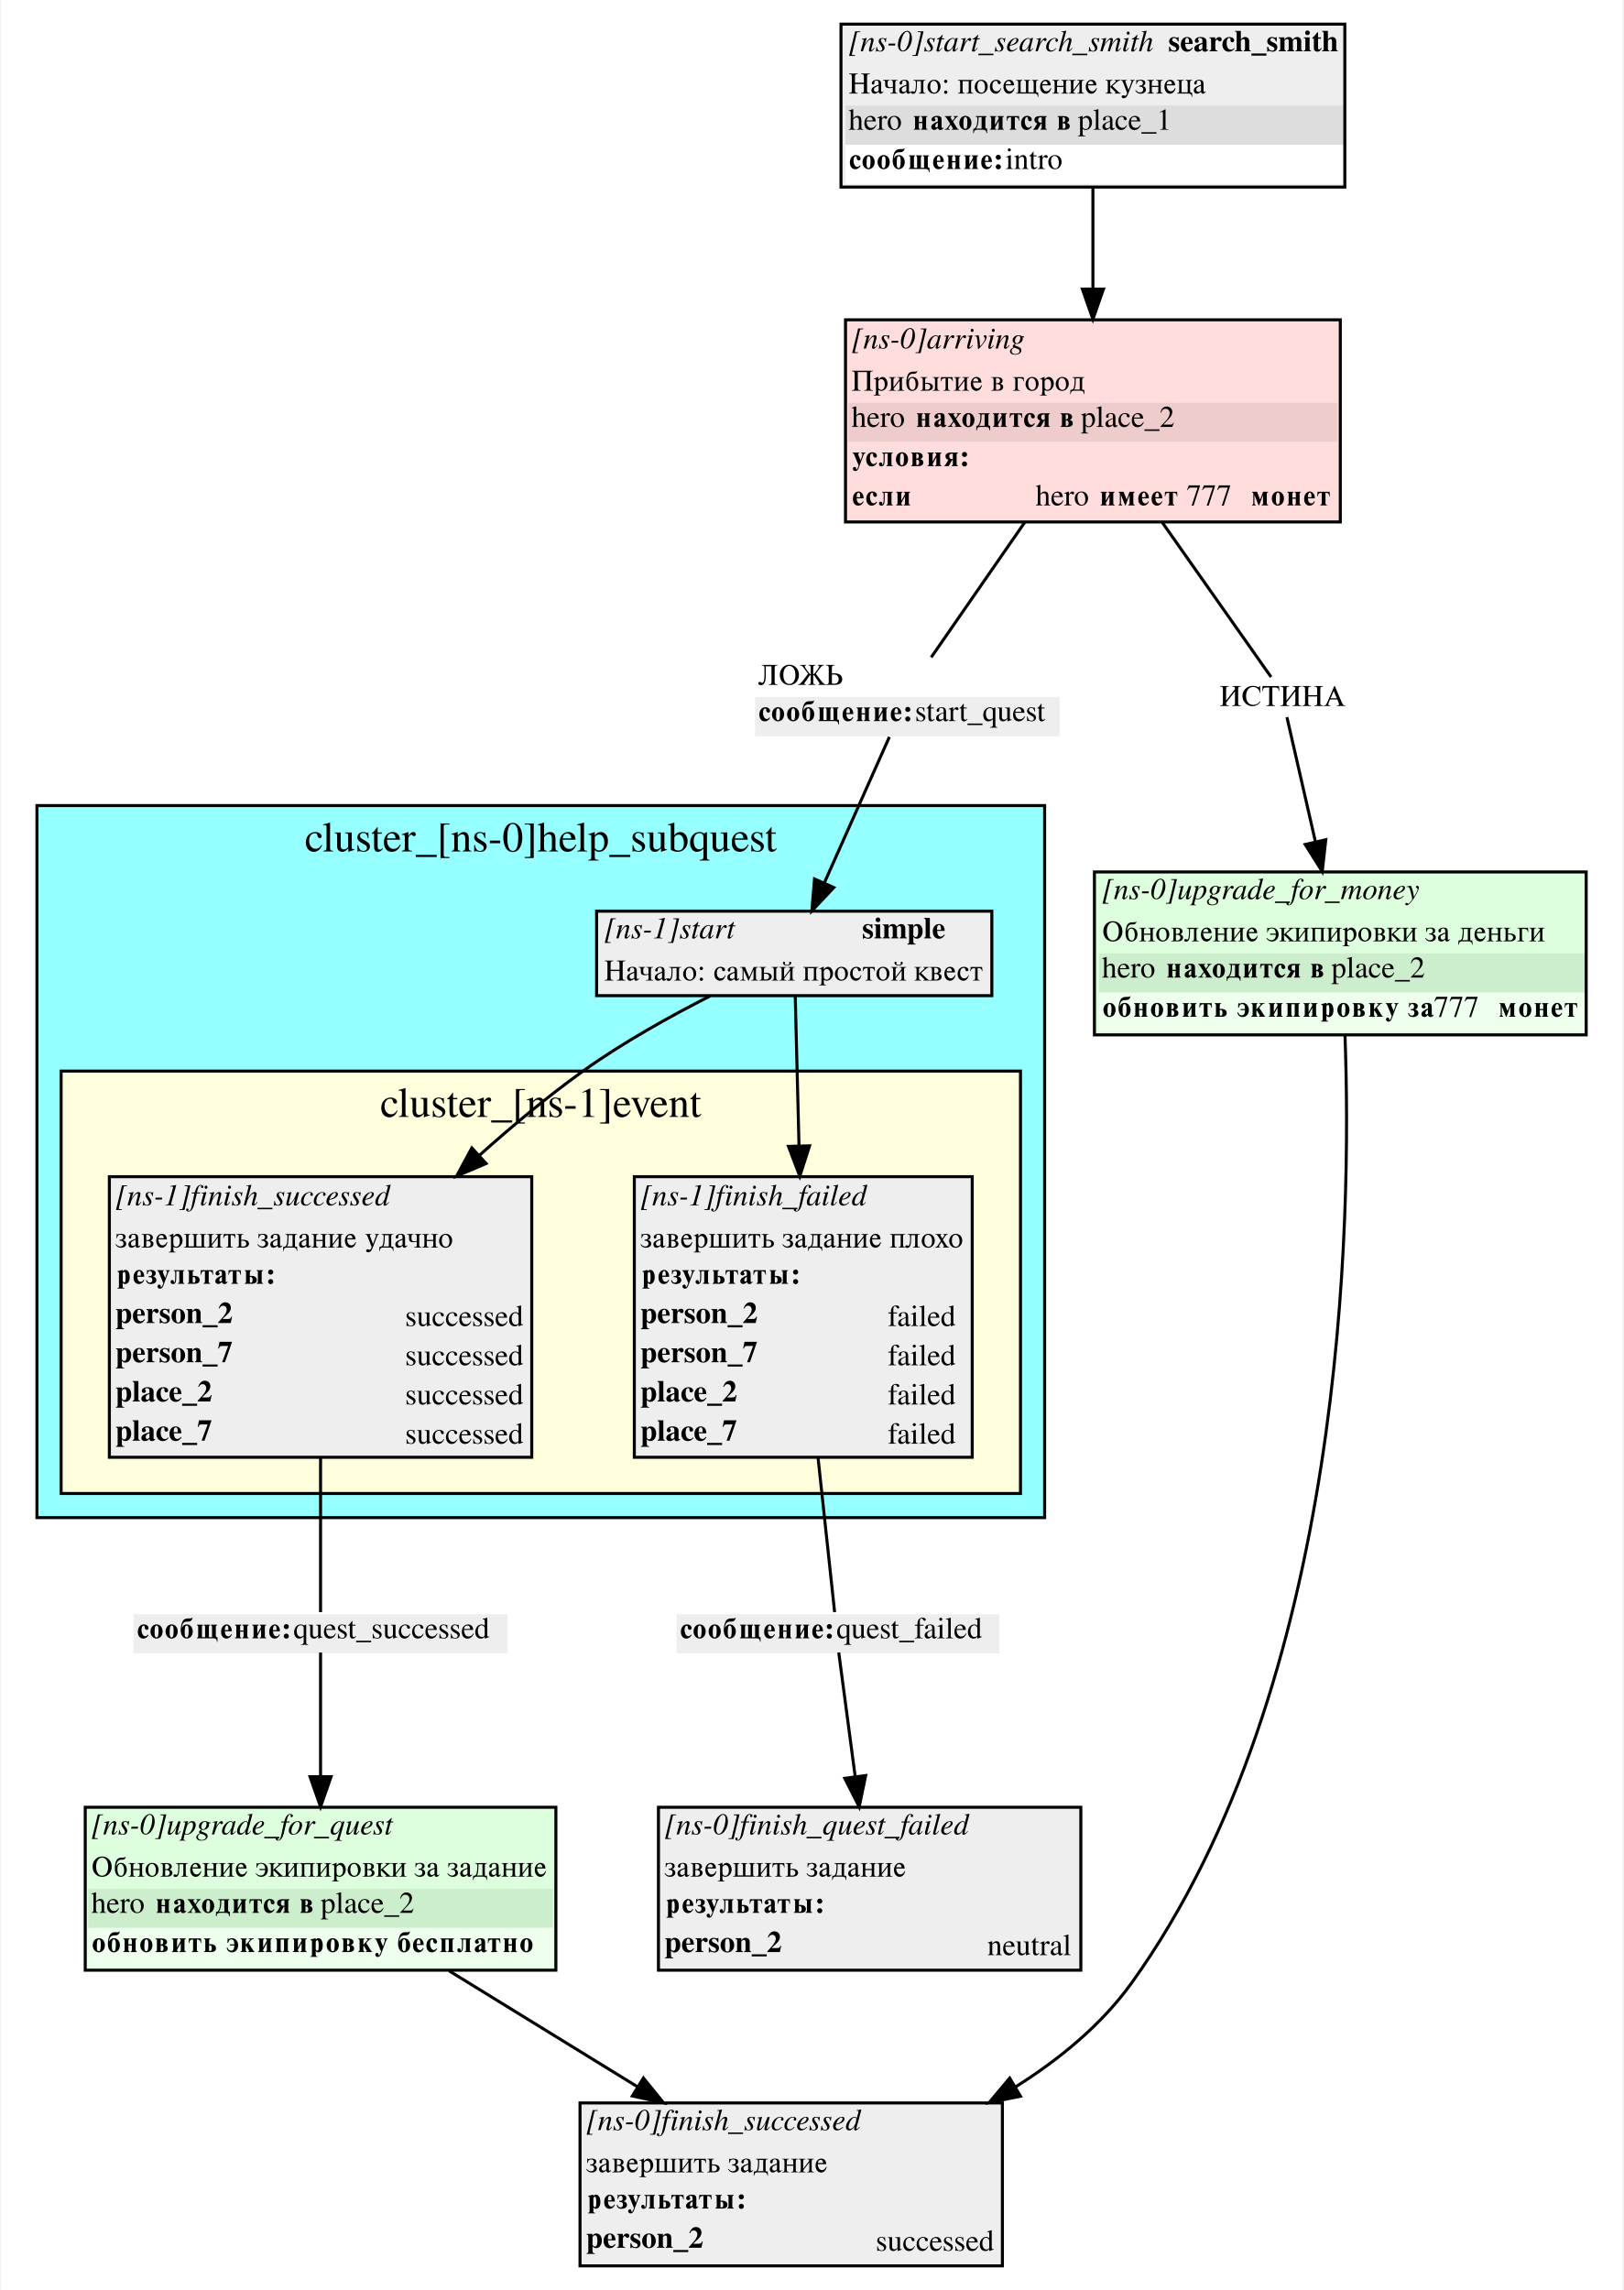
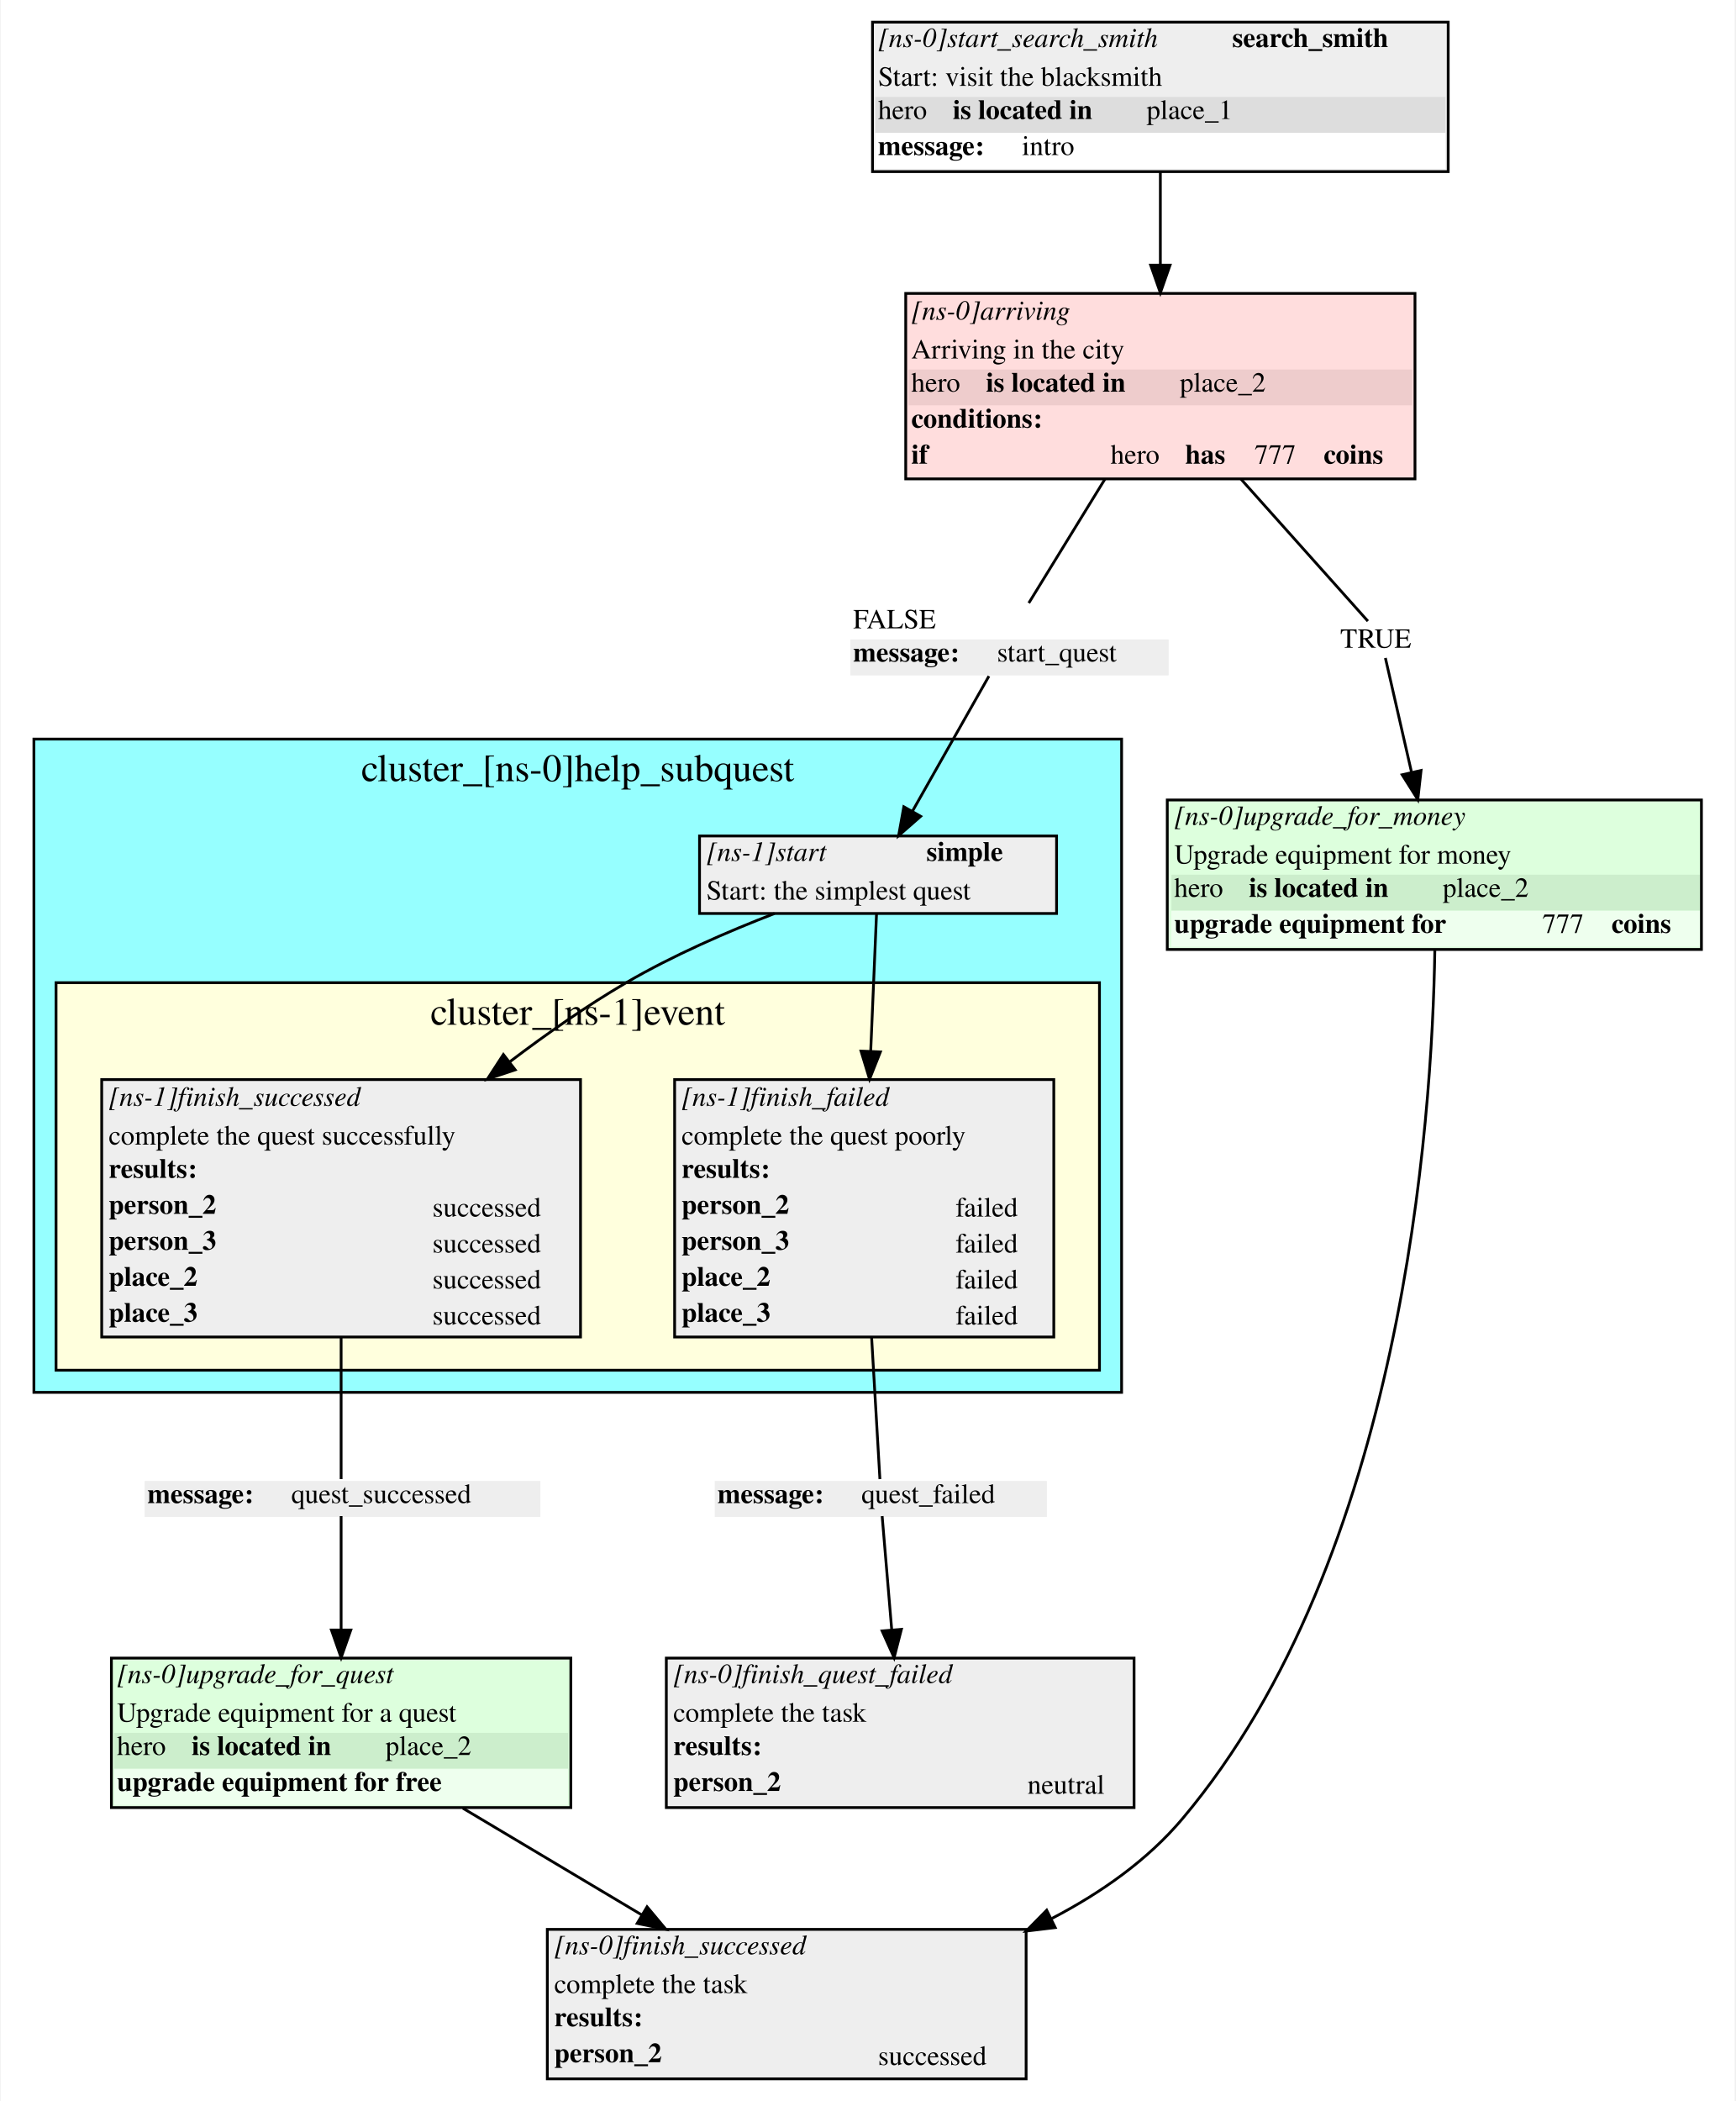
- <svg xmlns="http://www.w3.org/2000/svg" width="538pt" height="759pt" viewBox="0.00 0.00 537.50 759.00">
+ <svg xmlns="http://www.w3.org/2000/svg" width="627pt" height="759pt" viewBox="0.00 0.00 626.50 759.00">
  <g id="graph0" class="graph" transform="scale(1 1) rotate(0) translate(4 755)">
-     <polygon fill="white" stroke="none" points="-4,4 -4,-755 533.5,-755 533.5,4 -4,4" />
+     <polygon fill="white" stroke="transparent" points="-4,4 -4,-755 622.5,-755 622.5,4 -4,4" />
    <g id="clust1" class="cluster">
-       <polygon fill="#96ffff" stroke="black" points="8,-252 8,-488 342,-488 342,-252 8,-252" />
-       <text text-anchor="middle" x="175" y="-472.8" font-family="Times,serif" font-size="14.00">cluster_[ns-0]help_subquest</text>
+       <polygon fill="#96ffff" stroke="black" points="8,-252 8,-488 401,-488 401,-252 8,-252" />
+       <text text-anchor="middle" x="204.5" y="-472.8" font-family="Times,serif" font-size="14.00">cluster_[ns-0]help_subquest</text>
    </g>
    <g id="clust2" class="cluster">
-       <polygon fill="#ffffdd" stroke="black" points="16,-260 16,-400 334,-400 334,-260 16,-260" />
-       <text text-anchor="middle" x="175" y="-384.8" font-family="Times,serif" font-size="14.00">cluster_[ns-1]event</text>
+       <polygon fill="#ffffdd" stroke="black" points="16,-260 16,-400 393,-400 393,-260 16,-260" />
+       <text text-anchor="middle" x="204.5" y="-384.8" font-family="Times,serif" font-size="14.00">cluster_[ns-1]event</text>
    </g>
    <g id="node1" class="node">
-       <polygon fill="#eeeeee" stroke="none" points="193.5,-425 193.5,-453 324.5,-453 324.5,-425 193.5,-425" />
-       <text text-anchor="start" x="196" y="-444" font-family="Times,serif" font-style="italic" font-size="10.00">[ns-1]start</text>
-       <text text-anchor="start" x="281.5" y="-444" font-family="Times,serif" font-weight="bold" font-size="10.00">simple</text>
-       <text text-anchor="start" x="196" y="-430" font-family="Times,serif" font-size="10.00">Начало: самый простой квест</text>
-       <polygon fill="none" stroke="black" points="193.5,-425 193.5,-453 324.5,-453 324.5,-425 193.5,-425" />
+       <polygon fill="#eeeeee" stroke="transparent" points="248.5,-425 248.5,-453 377.5,-453 377.5,-425 248.5,-425" />
+       <text text-anchor="start" x="251" y="-444" font-family="Times,serif" font-style="italic" font-size="10.00">[ns-1]start</text>
+       <text text-anchor="start" x="330.5" y="-444" font-family="Times,serif" font-weight="bold" font-size="10.00">simple</text>
+       <text text-anchor="start" x="251" y="-430" font-family="Times,serif" font-size="10.00">Start: the simplest quest</text>
+       <polygon fill="none" stroke="black" points="248.5,-425 248.5,-453 377.5,-453 377.5,-425 248.5,-425" />
+     </g>
+     <g id="node6" class="node">
+       <polygon fill="#eeeeee" stroke="transparent" points="32.5,-272 32.5,-365 205.5,-365 205.5,-272 32.5,-272" />
+       <text text-anchor="start" x="35" y="-355.5" font-family="Times,serif" font-style="italic" font-size="10.00">[ns-1]finish_successed</text>
+       <text text-anchor="start" x="35" y="-341.5" font-family="Times,serif" font-size="10.00">complete the quest successfully</text>
+       <polygon fill="#eeeeee" stroke="transparent" points="34,-324.5 34,-337.5 205,-337.5 205,-324.5 34,-324.5" />
+       <text text-anchor="start" x="35" y="-329.5" font-family="Times,serif" font-weight="bold" font-size="10.00">results:</text>
+       <text text-anchor="start" x="35" y="-316.5" font-family="Times,serif" font-weight="bold" font-size="10.00">person_2</text>
+       <text text-anchor="start" x="152" y="-315.5" font-family="Times,serif" font-size="10.00">successed</text>
+       <text text-anchor="start" x="35" y="-303.5" font-family="Times,serif" font-weight="bold" font-size="10.00">person_3</text>
+       <text text-anchor="start" x="152" y="-302.5" font-family="Times,serif" font-size="10.00">successed</text>
+       <text text-anchor="start" x="35" y="-290.5" font-family="Times,serif" font-weight="bold" font-size="10.00">place_2</text>
+       <text text-anchor="start" x="152" y="-289.5" font-family="Times,serif" font-size="10.00">successed</text>
+       <text text-anchor="start" x="35" y="-277.5" font-family="Times,serif" font-weight="bold" font-size="10.00">place_3</text>
+       <text text-anchor="start" x="152" y="-276.5" font-family="Times,serif" font-size="10.00">successed</text>
+       <polygon fill="none" stroke="black" points="32.5,-272 32.5,-365 205.5,-365 205.5,-272 32.5,-272" />
+     </g>
+     <g id="edge2" class="edge">
+       <path fill="none" stroke="black" d="M275.61,-424.99C258.73,-418.47 238.85,-409.86 222,-400 207.81,-391.69 193.4,-381.64 180.03,-371.49" />
+       <polygon fill="black" stroke="black" points="181.9,-368.52 171.85,-365.18 177.63,-374.06 181.9,-368.52" />
+     </g>
+     <g id="node8" class="node">
+       <polygon fill="#eeeeee" stroke="transparent" points="239.5,-272 239.5,-365 376.5,-365 376.5,-272 239.5,-272" />
+       <text text-anchor="start" x="242" y="-355.5" font-family="Times,serif" font-style="italic" font-size="10.00">[ns-1]finish_failed</text>
+       <text text-anchor="start" x="242" y="-341.5" font-family="Times,serif" font-size="10.00">complete the quest poorly</text>
+       <polygon fill="#eeeeee" stroke="transparent" points="241,-324.5 241,-337.5 376,-337.5 376,-324.5 241,-324.5" />
+       <text text-anchor="start" x="242" y="-329.5" font-family="Times,serif" font-weight="bold" font-size="10.00">results:</text>
+       <text text-anchor="start" x="242" y="-316.5" font-family="Times,serif" font-weight="bold" font-size="10.00">person_2</text>
+       <text text-anchor="start" x="341" y="-315.5" font-family="Times,serif" font-size="10.00">failed</text>
+       <text text-anchor="start" x="242" y="-303.5" font-family="Times,serif" font-weight="bold" font-size="10.00">person_3</text>
+       <text text-anchor="start" x="341" y="-302.5" font-family="Times,serif" font-size="10.00">failed</text>
+       <text text-anchor="start" x="242" y="-290.5" font-family="Times,serif" font-weight="bold" font-size="10.00">place_2</text>
+       <text text-anchor="start" x="341" y="-289.5" font-family="Times,serif" font-size="10.00">failed</text>
+       <text text-anchor="start" x="242" y="-277.5" font-family="Times,serif" font-weight="bold" font-size="10.00">place_3</text>
+       <text text-anchor="start" x="341" y="-276.5" font-family="Times,serif" font-size="10.00">failed</text>
+       <polygon fill="none" stroke="black" points="239.5,-272 239.5,-365 376.5,-365 376.5,-272 239.5,-272" />
+     </g>
+     <g id="edge8" class="edge">
+       <path fill="none" stroke="black" d="M312.45,-424.87C311.93,-412.71 311.13,-393.79 310.35,-375.31" />
+       <polygon fill="black" stroke="black" points="313.84,-374.98 309.93,-365.14 306.85,-375.28 313.84,-374.98" />
+     </g>
+     <g id="node2" class="node">
+       <polygon fill="#ddffdd" stroke="transparent" points="36,-102 36,-156 202,-156 202,-102 36,-102" />
+       <text text-anchor="start" x="38" y="-147" font-family="Times,serif" font-style="italic" font-size="10.00">[ns-0]upgrade_for_quest</text>
+       <text text-anchor="start" x="38" y="-133" font-family="Times,serif" font-size="10.00">Upgrade equipment for a quest</text>
+       <polygon fill="#cceecc" stroke="transparent" points="37,-116 37,-129 201,-129 201,-116 37,-116" />
+       <text text-anchor="start" x="38" y="-121" font-family="Times,serif" font-size="10.00">hero </text>
+       <text text-anchor="start" x="65" y="-121" font-family="Times,serif" font-weight="bold" font-size="10.00">is located in</text>
+       <text text-anchor="start" x="135" y="-121" font-family="Times,serif" font-size="10.00"> place_2</text>
+       <polygon fill="#eeffee" stroke="transparent" points="37,-103 37,-116 201,-116 201,-103 37,-103" />
+       <text text-anchor="start" x="38" y="-108" font-family="Times,serif" font-weight="bold" font-size="10.00">upgrade equipment for free</text>
+       <polygon fill="none" stroke="black" points="36,-102 36,-156 202,-156 202,-102 36,-102" />
+     </g>
+     <g id="node3" class="node">
+       <polygon fill="#eeeeee" stroke="transparent" points="193.5,-4 193.5,-58 366.5,-58 366.5,-4 193.5,-4" />
+       <text text-anchor="start" x="196" y="-49" font-family="Times,serif" font-style="italic" font-size="10.00">[ns-0]finish_successed</text>
+       <text text-anchor="start" x="196" y="-35" font-family="Times,serif" font-size="10.00">complete the task</text>
+       <polygon fill="#eeeeee" stroke="transparent" points="195,-18 195,-31 366,-31 366,-18 195,-18" />
+       <text text-anchor="start" x="196" y="-23" font-family="Times,serif" font-weight="bold" font-size="10.00">results:</text>
+       <text text-anchor="start" x="196" y="-10" font-family="Times,serif" font-weight="bold" font-size="10.00">person_2</text>
+       <text text-anchor="start" x="313" y="-9" font-family="Times,serif" font-size="10.00">successed</text>
+       <polygon fill="none" stroke="black" points="193.5,-4 193.5,-58 366.5,-58 366.5,-4 193.5,-4" />
+     </g>
+     <g id="edge9" class="edge">
+       <path fill="none" stroke="black" d="M162.99,-101.77C182.95,-89.87 206.71,-75.7 227.59,-63.25" />
+       <polygon fill="black" stroke="black" points="229.54,-66.16 236.34,-58.03 225.96,-60.15 229.54,-66.16" />
+     </g>
+     <g id="node4" class="node">
+       <polygon fill="#eeeeee" stroke="transparent" points="311,-693 311,-747 519,-747 519,-693 311,-693" />
+       <text text-anchor="start" x="313" y="-738" font-family="Times,serif" font-style="italic" font-size="10.00">[ns-0]start_search_smith</text>
+       <text text-anchor="start" x="441" y="-738" font-family="Times,serif" font-weight="bold" font-size="10.00">search_smith</text>
+       <text text-anchor="start" x="313" y="-724" font-family="Times,serif" font-size="10.00">Start: visit the blacksmith</text>
+       <polygon fill="#dddddd" stroke="transparent" points="312,-707 312,-720 518,-720 518,-707 312,-707" />
+       <text text-anchor="start" x="313" y="-712" font-family="Times,serif" font-size="10.00">hero </text>
+       <text text-anchor="start" x="340" y="-712" font-family="Times,serif" font-weight="bold" font-size="10.00">is located in</text>
+       <text text-anchor="start" x="410" y="-712" font-family="Times,serif" font-size="10.00"> place_1</text>
+       <polygon fill="#ffffff" stroke="transparent" points="312,-694 312,-707 518,-707 518,-694 312,-694" />
+       <text text-anchor="start" x="313" y="-699" font-family="Times,serif" font-weight="bold" font-size="10.00">message:</text>
+       <text text-anchor="start" x="365" y="-699" font-family="Times,serif" font-size="10.00"> intro</text>
+       <polygon fill="none" stroke="black" points="311,-693 311,-747 519,-747 519,-693 311,-693" />
+     </g>
+     <g id="node9" class="node">
+       <polygon fill="#ffdddd" stroke="transparent" points="323,-582 323,-649 507,-649 507,-582 323,-582" />
+       <text text-anchor="start" x="325" y="-639.5" font-family="Times,serif" font-style="italic" font-size="10.00">[ns-0]arriving</text>
+       <text text-anchor="start" x="325" y="-625.5" font-family="Times,serif" font-size="10.00">Arriving in the city</text>
+       <polygon fill="#eecccc" stroke="transparent" points="324,-608.5 324,-621.5 506,-621.5 506,-608.5 324,-608.5" />
+       <text text-anchor="start" x="325" y="-613.5" font-family="Times,serif" font-size="10.00">hero </text>
+       <text text-anchor="start" x="352" y="-613.5" font-family="Times,serif" font-weight="bold" font-size="10.00">is located in</text>
+       <text text-anchor="start" x="422" y="-613.5" font-family="Times,serif" font-size="10.00"> place_2</text>
+       <polygon fill="#ffdddd" stroke="transparent" points="324,-595.5 324,-608.5 506,-608.5 506,-595.5 324,-595.5" />
+       <text text-anchor="start" x="325" y="-600.5" font-family="Times,serif" font-weight="bold" font-size="10.00">conditions:</text>
+       <text text-anchor="start" x="325" y="-587.5" font-family="Times,serif" font-weight="bold" font-size="10.00">if </text>
+       <polygon fill="#ffdddd" stroke="transparent" points="396,-582.5 396,-595.5 506,-595.5 506,-582.5 396,-582.5" />
+       <text text-anchor="start" x="397" y="-587.5" font-family="Times,serif" font-size="10.00">hero </text>
+       <text text-anchor="start" x="424" y="-587.5" font-family="Times,serif" font-weight="bold" font-size="10.00">has </text>
+       <text text-anchor="start" x="449" y="-587.5" font-family="Times,serif" font-size="10.00"> 777 </text>
+       <text text-anchor="start" x="474" y="-587.5" font-family="Times,serif" font-weight="bold" font-size="10.00">coins</text>
+       <polygon fill="none" stroke="black" points="323,-582 323,-649 507,-649 507,-582 323,-582" />
+     </g>
+     <g id="edge3" class="edge">
+       <path fill="none" stroke="black" d="M415,-692.87C415,-682.7 415,-670.77 415,-659.41" />
+       <polygon fill="black" stroke="black" points="418.5,-659.2 415,-649.2 411.5,-659.2 418.5,-659.2" />
    </g>
    <g id="node5" class="node">
-       <polygon fill="#eeeeee" stroke="none" points="32,-272 32,-365 172,-365 172,-272 32,-272" />
-       <text text-anchor="start" x="34" y="-355.5" font-family="Times,serif" font-style="italic" font-size="10.00">[ns-1]finish_successed</text>
-       <text text-anchor="start" x="34" y="-341.5" font-family="Times,serif" font-size="10.00">завершить задание удачно</text>
-       <polygon fill="#eeeeee" stroke="none" points="33,-324.5 33,-337.5 171,-337.5 171,-324.5 33,-324.5" />
-       <text text-anchor="start" x="34" y="-329.5" font-family="Times,serif" font-weight="bold" font-size="10.00">результаты:</text>
-       <text text-anchor="start" x="34" y="-316.5" font-family="Times,serif" font-weight="bold" font-size="10.00">person_2</text>
-       <text text-anchor="start" x="130" y="-315.5" font-family="Times,serif" font-size="10.00">successed</text>
-       <text text-anchor="start" x="34" y="-303.5" font-family="Times,serif" font-weight="bold" font-size="10.00">person_7</text>
-       <text text-anchor="start" x="130" y="-302.5" font-family="Times,serif" font-size="10.00">successed</text>
-       <text text-anchor="start" x="34" y="-290.5" font-family="Times,serif" font-weight="bold" font-size="10.00">place_2</text>
-       <text text-anchor="start" x="130" y="-289.5" font-family="Times,serif" font-size="10.00">successed</text>
-       <text text-anchor="start" x="34" y="-277.5" font-family="Times,serif" font-weight="bold" font-size="10.00">place_7</text>
-       <text text-anchor="start" x="130" y="-276.5" font-family="Times,serif" font-size="10.00">successed</text>
-       <polygon fill="none" stroke="black" points="32,-272 32,-365 172,-365 172,-272 32,-272" />
+       <polygon fill="#ddffdd" stroke="transparent" points="417.5,-412 417.5,-466 610.5,-466 610.5,-412 417.5,-412" />
+       <text text-anchor="start" x="420" y="-457" font-family="Times,serif" font-style="italic" font-size="10.00">[ns-0]upgrade_for_money</text>
+       <text text-anchor="start" x="420" y="-443" font-family="Times,serif" font-size="10.00">Upgrade equipment for money</text>
+       <polygon fill="#cceecc" stroke="transparent" points="419,-426 419,-439 610,-439 610,-426 419,-426" />
+       <text text-anchor="start" x="420" y="-431" font-family="Times,serif" font-size="10.00">hero </text>
+       <text text-anchor="start" x="447" y="-431" font-family="Times,serif" font-weight="bold" font-size="10.00">is located in</text>
+       <text text-anchor="start" x="517" y="-431" font-family="Times,serif" font-size="10.00"> place_2</text>
+       <polygon fill="#eeffee" stroke="transparent" points="419,-413 419,-426 610,-426 610,-413 419,-413" />
+       <text text-anchor="start" x="420" y="-418" font-family="Times,serif" font-weight="bold" font-size="10.00">upgrade equipment for </text>
+       <text text-anchor="start" x="553" y="-418" font-family="Times,serif" font-size="10.00"> 777 </text>
+       <text text-anchor="start" x="578" y="-418" font-family="Times,serif" font-weight="bold" font-size="10.00">coins</text>
+       <polygon fill="none" stroke="black" points="417.5,-412 417.5,-466 610.5,-466 610.5,-412 417.5,-412" />
+     </g>
+     <g id="edge1" class="edge">
+       <path fill="none" stroke="black" d="M514.17,-411.6C513.2,-349.52 502.51,-192.41 423,-98 410.33,-82.95 393.48,-71.15 375.81,-61.95" />
+       <polygon fill="black" stroke="black" points="377.02,-58.65 366.51,-57.38 373.93,-64.93 377.02,-58.65" />
+     </g>
+     <g id="node11" class="node">
+       <polygon fill="#eeeeee" stroke="transparent" points="48,-207 48,-220 191,-220 191,-207 48,-207" />
+       <text text-anchor="start" x="49" y="-212" font-family="Times,serif" font-weight="bold" font-size="10.00">message:</text>
+       <text text-anchor="start" x="101" y="-212" font-family="Times,serif" font-size="10.00"> quest_successed</text>
+     </g>
+     <g id="edge6" class="edge">
+       <path fill="none" stroke="black" d="M119,-271.95C119,-251.84 119,-230.55 119,-220.66" />
+     </g>
+     <g id="node7" class="node">
+       <polygon fill="#eeeeee" stroke="transparent" points="236.5,-102 236.5,-156 405.5,-156 405.5,-102 236.5,-102" />
+       <text text-anchor="start" x="239" y="-147" font-family="Times,serif" font-style="italic" font-size="10.00">[ns-0]finish_quest_failed</text>
+       <text text-anchor="start" x="239" y="-133" font-family="Times,serif" font-size="10.00">complete the task</text>
+       <polygon fill="#eeeeee" stroke="transparent" points="238,-116 238,-129 405,-129 405,-116 238,-116" />
+       <text text-anchor="start" x="239" y="-121" font-family="Times,serif" font-weight="bold" font-size="10.00">results:</text>
+       <text text-anchor="start" x="239" y="-108" font-family="Times,serif" font-weight="bold" font-size="10.00">person_2</text>
+       <text text-anchor="start" x="367" y="-107" font-family="Times,serif" font-size="10.00">neutral</text>
+       <polygon fill="none" stroke="black" points="236.5,-102 236.5,-156 405.5,-156 405.5,-102 236.5,-102" />
+     </g>
+     <g id="node13" class="node">
+       <polygon fill="#eeeeee" stroke="transparent" points="254,-207 254,-220 374,-220 374,-207 254,-207" />
+       <text text-anchor="start" x="255" y="-212" font-family="Times,serif" font-weight="bold" font-size="10.00">message:</text>
+       <text text-anchor="start" x="307" y="-212" font-family="Times,serif" font-size="10.00"> quest_failed</text>
+     </g>
+     <g id="edge12" class="edge">
+       <path fill="none" stroke="black" d="M310.67,-271.95C311.84,-251.84 313.09,-230.55 313.67,-220.66" />
+     </g>
+     <g id="node10" class="node">
+       <polygon fill="#ffffff" stroke="transparent" points="479,-517 479,-530 512,-530 512,-517 479,-517" />
+       <text text-anchor="start" x="480" y="-521" font-family="Times,serif" font-size="10.00">TRUE</text>
+     </g>
+     <g id="edge4" class="edge">
+       <path fill="none" stroke="black" d="M444.11,-581.94C461.08,-562.94 480.9,-540.78 489.98,-530.61" />
+     </g>
+     <g id="node12" class="node">
+       <polygon fill="#ffffff" stroke="transparent" points="303,-524 303,-537 418,-537 418,-524 303,-524" />
+       <text text-anchor="start" x="304" y="-528" font-family="Times,serif" font-size="10.00">FALSE</text>
+       <polygon fill="#eeeeee" stroke="transparent" points="303,-511 303,-524 418,-524 418,-511 303,-511" />
+       <text text-anchor="start" x="304" y="-516" font-family="Times,serif" font-weight="bold" font-size="10.00">message:</text>
+       <text text-anchor="start" x="356" y="-516" font-family="Times,serif" font-size="10.00"> start_quest</text>
+     </g>
+     <g id="edge10" class="edge">
+       <path fill="none" stroke="black" d="M394.99,-581.94C385.41,-566.34 374.51,-548.61 367.46,-537.14" />
+     </g>
+     <g id="edge5" class="edge">
+       <path fill="none" stroke="black" d="M496.31,-517.3C498.26,-508.76 502.1,-491.99 505.7,-476.25" />
+       <polygon fill="black" stroke="black" points="509.2,-476.67 508.02,-466.14 502.37,-475.11 509.2,-476.67" />
+     </g>
+     <g id="edge7" class="edge">
+       <path fill="none" stroke="black" d="M119,-207.3C119,-198.76 119,-181.99 119,-166.25" />
+       <polygon fill="black" stroke="black" points="122.5,-166.14 119,-156.14 115.5,-166.14 122.5,-166.14" />
    </g>
    <g id="edge11" class="edge">
-       <path fill="none" stroke="black" d="M231.129,-424.894C217.9,-418.174 202.149,-409.426 189,-400 177.314,-391.622 165.526,-381.821 154.561,-371.996" />
-       <polygon fill="black" stroke="black" points="156.863,-369.358 147.114,-365.209 152.147,-374.532 156.863,-369.358" />
-     </g>
-     <g id="node6" class="node">
-       <polygon fill="#eeeeee" stroke="none" points="206,-272 206,-365 318,-365 318,-272 206,-272" />
-       <text text-anchor="start" x="208" y="-355.5" font-family="Times,serif" font-style="italic" font-size="10.00">[ns-1]finish_failed</text>
-       <text text-anchor="start" x="208" y="-341.5" font-family="Times,serif" font-size="10.00">завершить задание плохо</text>
-       <polygon fill="#eeeeee" stroke="none" points="207,-324.5 207,-337.5 317,-337.5 317,-324.5 207,-324.5" />
-       <text text-anchor="start" x="208" y="-329.5" font-family="Times,serif" font-weight="bold" font-size="10.00">результаты:</text>
-       <text text-anchor="start" x="208" y="-316.5" font-family="Times,serif" font-weight="bold" font-size="10.00">person_2</text>
-       <text text-anchor="start" x="290" y="-315.5" font-family="Times,serif" font-size="10.00">failed</text>
-       <text text-anchor="start" x="208" y="-303.5" font-family="Times,serif" font-weight="bold" font-size="10.00">person_7</text>
-       <text text-anchor="start" x="290" y="-302.5" font-family="Times,serif" font-size="10.00">failed</text>
-       <text text-anchor="start" x="208" y="-290.5" font-family="Times,serif" font-weight="bold" font-size="10.00">place_2</text>
-       <text text-anchor="start" x="290" y="-289.5" font-family="Times,serif" font-size="10.00">failed</text>
-       <text text-anchor="start" x="208" y="-277.5" font-family="Times,serif" font-weight="bold" font-size="10.00">place_7</text>
-       <text text-anchor="start" x="290" y="-276.5" font-family="Times,serif" font-size="10.00">failed</text>
-       <polygon fill="none" stroke="black" points="206,-272 206,-365 318,-365 318,-272 206,-272" />
-     </g>
-     <g id="edge5" class="edge">
-       <path fill="none" stroke="black" d="M259.333,-424.866C259.64,-412.714 260.119,-393.789 260.587,-375.312" />
-       <polygon fill="black" stroke="black" points="264.09,-375.224 260.845,-365.139 257.093,-375.047 264.09,-375.224" />
-     </g>
-     <g id="node2" class="node">
-       <polygon fill="#eeeeee" stroke="none" points="274.5,-693 274.5,-747 441.5,-747 441.5,-693 274.5,-693" />
-       <text text-anchor="start" x="277" y="-738" font-family="Times,serif" font-style="italic" font-size="10.00">[ns-0]start_search_smith</text>
-       <text text-anchor="start" x="383" y="-738" font-family="Times,serif" font-weight="bold" font-size="10.00">search_smith</text>
-       <text text-anchor="start" x="277" y="-724" font-family="Times,serif" font-size="10.00">Начало: посещение кузнеца</text>
-       <polygon fill="#dddddd" stroke="none" points="276,-707 276,-720 441,-720 441,-707 276,-707" />
-       <text text-anchor="start" x="277" y="-712" font-family="Times,serif" font-size="10.00">hero </text>
-       <text text-anchor="start" x="298" y="-712" font-family="Times,serif" font-weight="bold" font-size="10.00">находится в</text>
-       <text text-anchor="start" x="353" y="-712" font-family="Times,serif" font-size="10.00"> place_1</text>
-       <polygon fill="#ffffff" stroke="none" points="276,-694 276,-707 441,-707 441,-694 276,-694" />
-       <text text-anchor="start" x="277" y="-699" font-family="Times,serif" font-weight="bold" font-size="10.00">сообщение:</text>
-       <text text-anchor="start" x="329" y="-699" font-family="Times,serif" font-size="10.00"> intro</text>
-       <polygon fill="none" stroke="black" points="274.5,-693 274.5,-747 441.5,-747 441.5,-693 274.5,-693" />
-     </g>
-     <g id="node9" class="node">
-       <polygon fill="#ffdddd" stroke="none" points="276,-582 276,-649 440,-649 440,-582 276,-582" />
-       <text text-anchor="start" x="278" y="-639.5" font-family="Times,serif" font-style="italic" font-size="10.00">[ns-0]arriving</text>
-       <text text-anchor="start" x="278" y="-625.5" font-family="Times,serif" font-size="10.00">Прибытие в город</text>
-       <polygon fill="#eecccc" stroke="none" points="277,-608.5 277,-621.5 439,-621.5 439,-608.5 277,-608.5" />
-       <text text-anchor="start" x="278" y="-613.5" font-family="Times,serif" font-size="10.00">hero </text>
-       <text text-anchor="start" x="299" y="-613.5" font-family="Times,serif" font-weight="bold" font-size="10.00">находится в</text>
-       <text text-anchor="start" x="354" y="-613.5" font-family="Times,serif" font-size="10.00"> place_2</text>
-       <polygon fill="#ffdddd" stroke="none" points="277,-595.5 277,-608.5 439,-608.5 439,-595.5 277,-595.5" />
-       <text text-anchor="start" x="278" y="-600.5" font-family="Times,serif" font-weight="bold" font-size="10.00">условия:</text>
-       <text text-anchor="start" x="278" y="-587.5" font-family="Times,serif" font-weight="bold" font-size="10.00">если </text>
-       <polygon fill="#ffdddd" stroke="none" points="338,-582.5 338,-595.5 439,-595.5 439,-582.5 338,-582.5" />
-       <text text-anchor="start" x="339" y="-587.5" font-family="Times,serif" font-size="10.00">hero </text>
-       <text text-anchor="start" x="360" y="-587.5" font-family="Times,serif" font-weight="bold" font-size="10.00">имеет </text>
-       <text text-anchor="start" x="389" y="-587.5" font-family="Times,serif" font-size="10.00"> 777 </text>
-       <text text-anchor="start" x="410" y="-587.5" font-family="Times,serif" font-weight="bold" font-size="10.00">монет</text>
-       <polygon fill="none" stroke="black" points="276,-582 276,-649 440,-649 440,-582 276,-582" />
-     </g>
-     <g id="edge4" class="edge">
-       <path fill="none" stroke="black" d="M358,-692.87C358,-682.698 358,-670.771 358,-659.407" />
-       <polygon fill="black" stroke="black" points="361.5,-659.196 358,-649.196 354.5,-659.196 361.5,-659.196" />
-     </g>
-     <g id="node3" class="node">
-       <polygon fill="#eeeeee" stroke="none" points="214,-102 214,-156 354,-156 354,-102 214,-102" />
-       <text text-anchor="start" x="216" y="-147" font-family="Times,serif" font-style="italic" font-size="10.00">[ns-0]finish_quest_failed</text>
-       <text text-anchor="start" x="216" y="-133" font-family="Times,serif" font-size="10.00">завершить задание</text>
-       <polygon fill="#eeeeee" stroke="none" points="215,-116 215,-129 353,-129 353,-116 215,-116" />
-       <text text-anchor="start" x="216" y="-121" font-family="Times,serif" font-weight="bold" font-size="10.00">результаты:</text>
-       <text text-anchor="start" x="216" y="-108" font-family="Times,serif" font-weight="bold" font-size="10.00">person_2</text>
-       <text text-anchor="start" x="323" y="-107" font-family="Times,serif" font-size="10.00">neutral</text>
-       <polygon fill="none" stroke="black" points="214,-102 214,-156 354,-156 354,-102 214,-102" />
-     </g>
-     <g id="node4" class="node">
-       <polygon fill="#ddffdd" stroke="none" points="358.5,-412 358.5,-466 521.5,-466 521.5,-412 358.5,-412" />
-       <text text-anchor="start" x="361" y="-457" font-family="Times,serif" font-style="italic" font-size="10.00">[ns-0]upgrade_for_money</text>
-       <text text-anchor="start" x="361" y="-443" font-family="Times,serif" font-size="10.00">Обновление экипировки за деньги</text>
-       <polygon fill="#cceecc" stroke="none" points="360,-426 360,-439 521,-439 521,-426 360,-426" />
-       <text text-anchor="start" x="361" y="-431" font-family="Times,serif" font-size="10.00">hero </text>
-       <text text-anchor="start" x="382" y="-431" font-family="Times,serif" font-weight="bold" font-size="10.00">находится в</text>
-       <text text-anchor="start" x="437" y="-431" font-family="Times,serif" font-size="10.00"> place_2</text>
-       <polygon fill="#eeffee" stroke="none" points="360,-413 360,-426 521,-426 521,-413 360,-413" />
-       <text text-anchor="start" x="361" y="-418" font-family="Times,serif" font-weight="bold" font-size="10.00">обновить экипировку за </text>
-       <text text-anchor="start" x="471" y="-418" font-family="Times,serif" font-size="10.00"> 777 </text>
-       <text text-anchor="start" x="492" y="-418" font-family="Times,serif" font-weight="bold" font-size="10.00">монет</text>
-       <polygon fill="none" stroke="black" points="358.5,-412 358.5,-466 521.5,-466 521.5,-412 358.5,-412" />
-     </g>
-     <g id="node8" class="node">
-       <polygon fill="#eeeeee" stroke="none" points="188,-4 188,-58 328,-58 328,-4 188,-4" />
-       <text text-anchor="start" x="190" y="-49" font-family="Times,serif" font-style="italic" font-size="10.00">[ns-0]finish_successed</text>
-       <text text-anchor="start" x="190" y="-35" font-family="Times,serif" font-size="10.00">завершить задание</text>
-       <polygon fill="#eeeeee" stroke="none" points="189,-18 189,-31 327,-31 327,-18 189,-18" />
-       <text text-anchor="start" x="190" y="-23" font-family="Times,serif" font-weight="bold" font-size="10.00">результаты:</text>
-       <text text-anchor="start" x="190" y="-10" font-family="Times,serif" font-weight="bold" font-size="10.00">person_2</text>
-       <text text-anchor="start" x="286" y="-9" font-family="Times,serif" font-size="10.00">successed</text>
-       <polygon fill="none" stroke="black" points="188,-4 188,-58 328,-58 328,-4 188,-4" />
-     </g>
-     <g id="edge6" class="edge">
-       <path fill="none" stroke="black" d="M441.554,-411.751C443.824,-350.665 441.636,-196.692 371,-98 360.997,-84.023 347.037,-72.544 332.334,-63.306" />
-       <polygon fill="black" stroke="black" points="333.999,-60.224 323.615,-58.123 330.423,-66.241 333.999,-60.224" />
-     </g>
-     <g id="node13" class="node">
-       <polygon fill="#eeeeee" stroke="none" points="40,-207 40,-220 164,-220 164,-207 40,-207" />
-       <text text-anchor="start" x="41" y="-212" font-family="Times,serif" font-weight="bold" font-size="10.00">сообщение:</text>
-       <text text-anchor="start" x="93" y="-212" font-family="Times,serif" font-size="10.00"> quest_successed</text>
-     </g>
-     <g id="edge12" class="edge">
-       <path fill="none" stroke="black" d="M102,-271.945C102,-251.841 102,-230.554 102,-220.664" />
-     </g>
-     <g id="node10" class="node">
-       <polygon fill="#eeeeee" stroke="none" points="220,-207 220,-220 327,-220 327,-207 220,-207" />
-       <text text-anchor="start" x="221" y="-212" font-family="Times,serif" font-weight="bold" font-size="10.00">сообщение:</text>
-       <text text-anchor="start" x="273" y="-212" font-family="Times,serif" font-size="10.00"> quest_failed</text>
-     </g>
-     <g id="edge1" class="edge">
-       <path fill="none" stroke="black" d="M266.889,-271.945C269.046,-251.841 271.331,-230.554 272.392,-220.664" />
-     </g>
-     <g id="node7" class="node">
-       <polygon fill="#ddffdd" stroke="none" points="24,-102 24,-156 180,-156 180,-102 24,-102" />
-       <text text-anchor="start" x="26" y="-147" font-family="Times,serif" font-style="italic" font-size="10.00">[ns-0]upgrade_for_quest</text>
-       <text text-anchor="start" x="26" y="-133" font-family="Times,serif" font-size="10.00">Обновление экипировки за задание</text>
-       <polygon fill="#cceecc" stroke="none" points="25,-116 25,-129 179,-129 179,-116 25,-116" />
-       <text text-anchor="start" x="26" y="-121" font-family="Times,serif" font-size="10.00">hero </text>
-       <text text-anchor="start" x="47" y="-121" font-family="Times,serif" font-weight="bold" font-size="10.00">находится в</text>
-       <text text-anchor="start" x="102" y="-121" font-family="Times,serif" font-size="10.00"> place_2</text>
-       <polygon fill="#eeffee" stroke="none" points="25,-103 25,-116 179,-116 179,-103 25,-103" />
-       <text text-anchor="start" x="26" y="-108" font-family="Times,serif" font-weight="bold" font-size="10.00">обновить экипировку бесплатно</text>
-       <polygon fill="none" stroke="black" points="24,-102 24,-156 180,-156 180,-102 24,-102" />
-     </g>
-     <g id="edge3" class="edge">
-       <path fill="none" stroke="black" d="M144.628,-101.768C163.881,-89.92 186.781,-75.827 206.944,-63.419" />
-       <polygon fill="black" stroke="black" points="209.012,-66.256 215.694,-58.034 205.343,-60.295 209.012,-66.256" />
-     </g>
-     <g id="node11" class="node">
-       <polygon fill="#ffffff" stroke="none" points="246,-524 246,-537 347,-537 347,-524 246,-524" />
-       <text text-anchor="start" x="247" y="-528" font-family="Times,serif" font-size="10.00">ЛОЖЬ</text>
-       <polygon fill="#eeeeee" stroke="none" points="246,-511 246,-524 347,-524 347,-511 246,-511" />
-       <text text-anchor="start" x="247" y="-516" font-family="Times,serif" font-weight="bold" font-size="10.00">сообщение:</text>
-       <text text-anchor="start" x="299" y="-516" font-family="Times,serif" font-size="10.00"> start_quest</text>
-     </g>
-     <g id="edge7" class="edge">
-       <path fill="none" stroke="black" d="M335.441,-581.935C324.639,-566.341 312.356,-548.61 304.408,-537.137" />
-     </g>
-     <g id="node12" class="node">
-       <polygon fill="#ffffff" stroke="none" points="399,-517 399,-530 444,-530 444,-517 399,-517" />
-       <text text-anchor="start" x="400" y="-521" font-family="Times,serif" font-size="10.00">ИСТИНА</text>
-     </g>
-     <g id="edge9" class="edge">
-       <path fill="none" stroke="black" d="M380.923,-581.935C394.292,-562.942 409.892,-540.78 417.048,-530.615" />
-     </g>
-     <g id="edge2" class="edge">
-       <path fill="none" stroke="black" d="M273.756,-207.295C274.887,-198.763 277.11,-181.992 279.196,-166.246" />
-       <polygon fill="black" stroke="black" points="282.691,-166.517 280.535,-156.144 275.752,-165.598 282.691,-166.517" />
-     </g>
-     <g id="edge8" class="edge">
-       <path fill="none" stroke="black" d="M290.541,-510.753C284.901,-498.102 275.972,-478.072 269.052,-462.548" />
-       <polygon fill="black" stroke="black" points="272.117,-460.829 264.849,-453.12 265.724,-463.679 272.117,-460.829" />
-     </g>
-     <g id="edge10" class="edge">
-       <path fill="none" stroke="black" d="M422.306,-517.295C424.259,-508.763 428.098,-491.992 431.703,-476.246" />
-       <polygon fill="black" stroke="black" points="435.195,-476.673 434.015,-466.144 428.372,-475.111 435.195,-476.673" />
+       <path fill="none" stroke="black" d="M353.06,-510.75C345.83,-497.98 334.34,-477.69 325.52,-462.11" />
+       <polygon fill="black" stroke="black" points="328.4,-460.1 320.43,-453.12 322.31,-463.55 328.4,-460.1" />
    </g>
    <g id="edge13" class="edge">
-       <path fill="none" stroke="black" d="M102,-207.295C102,-198.763 102,-181.992 102,-166.246" />
-       <polygon fill="black" stroke="black" points="105.5,-166.144 102,-156.144 98.5,-166.144 105.5,-166.144" />
+       <path fill="none" stroke="black" d="M314.48,-207.3C315.2,-198.76 316.62,-181.99 317.94,-166.25" />
+       <polygon fill="black" stroke="black" points="321.44,-166.4 318.8,-156.14 314.47,-165.81 321.44,-166.4" />
    </g>
  </g>
</svg>
